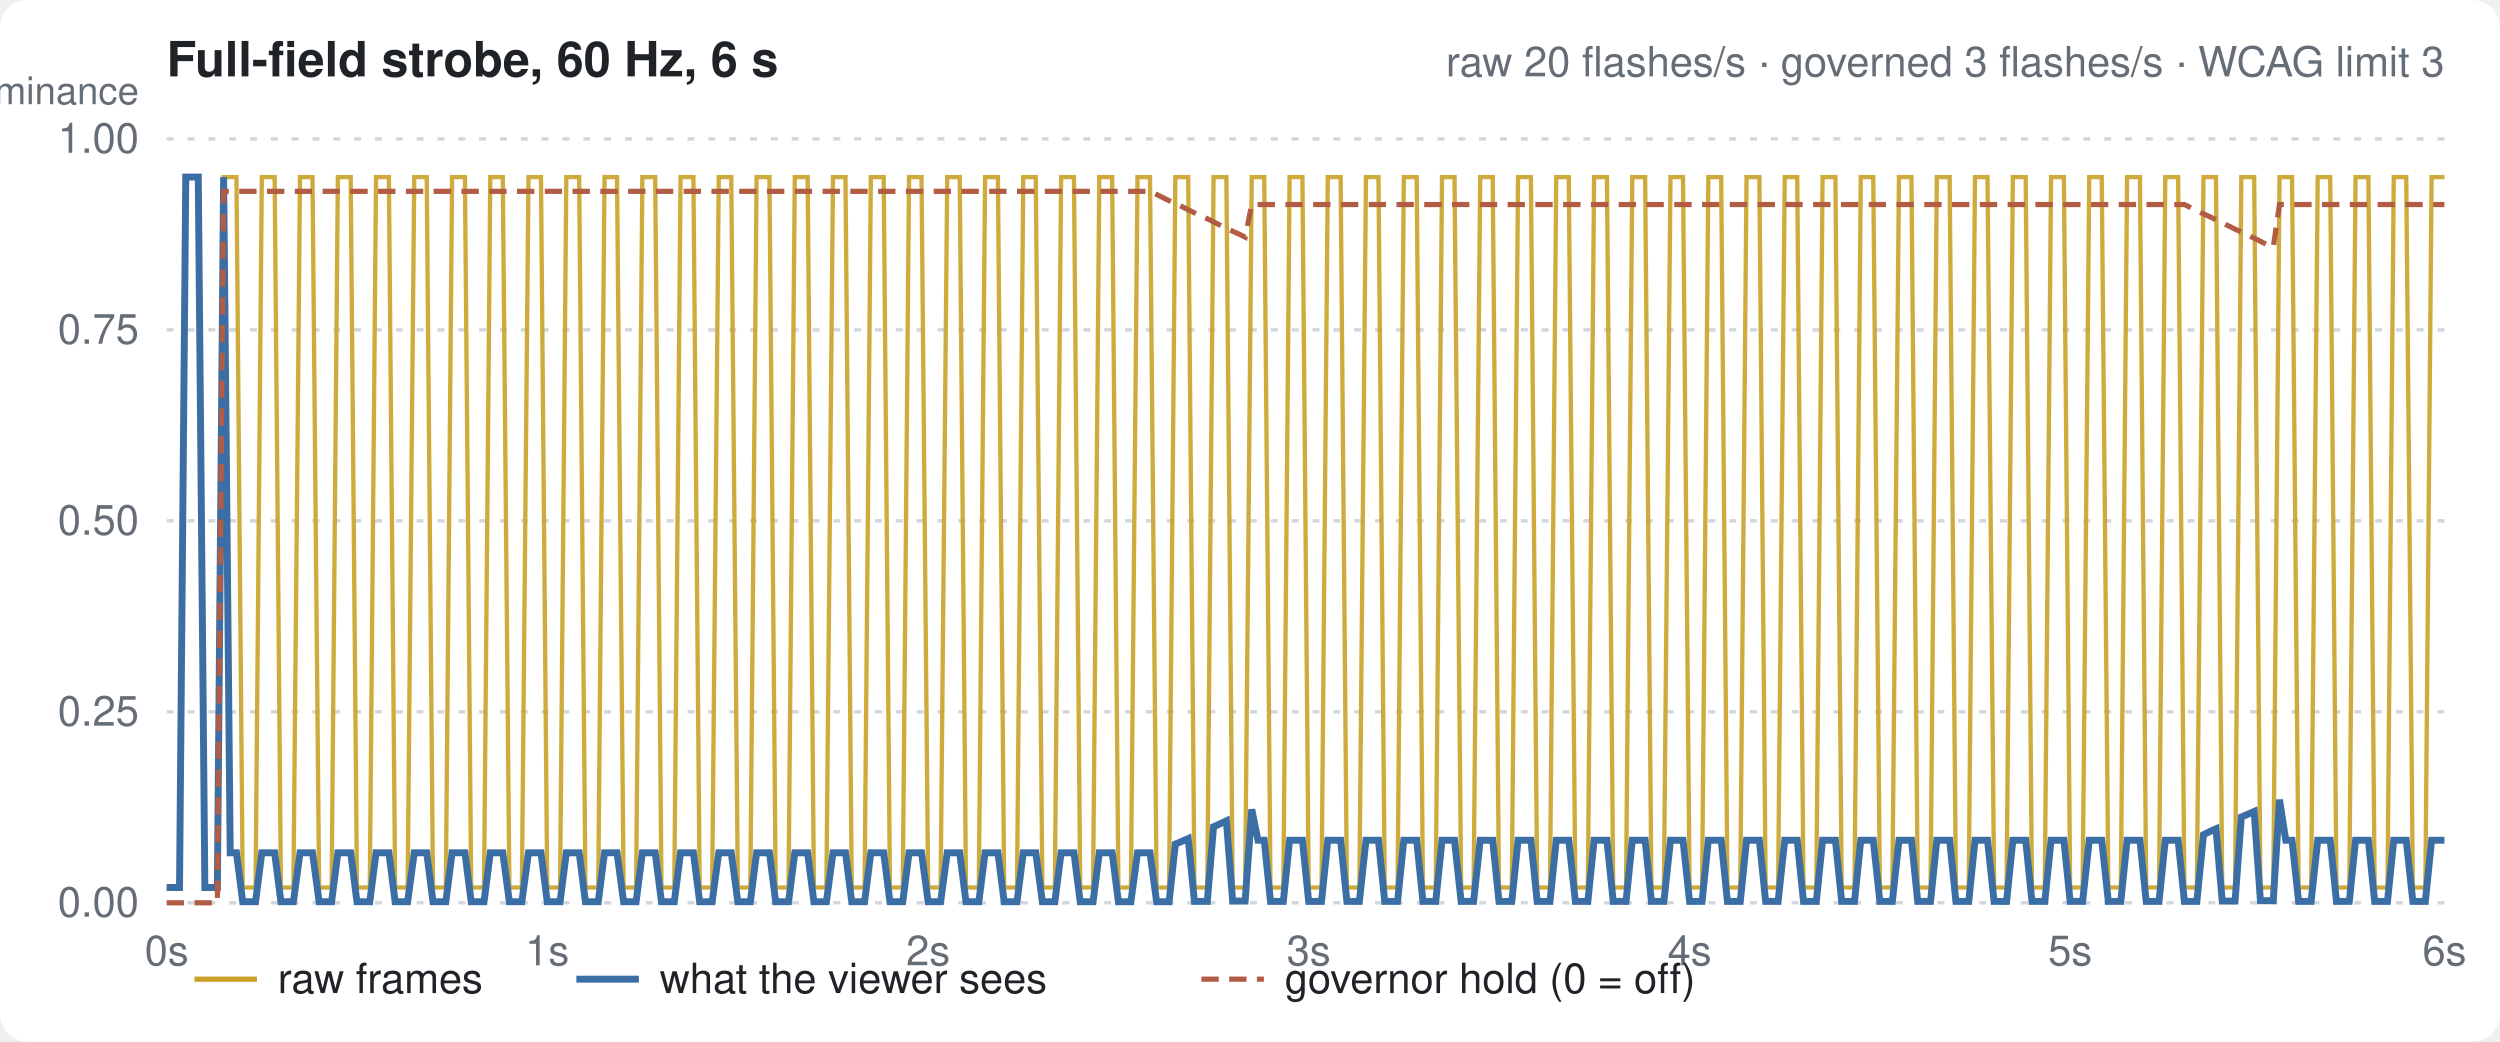
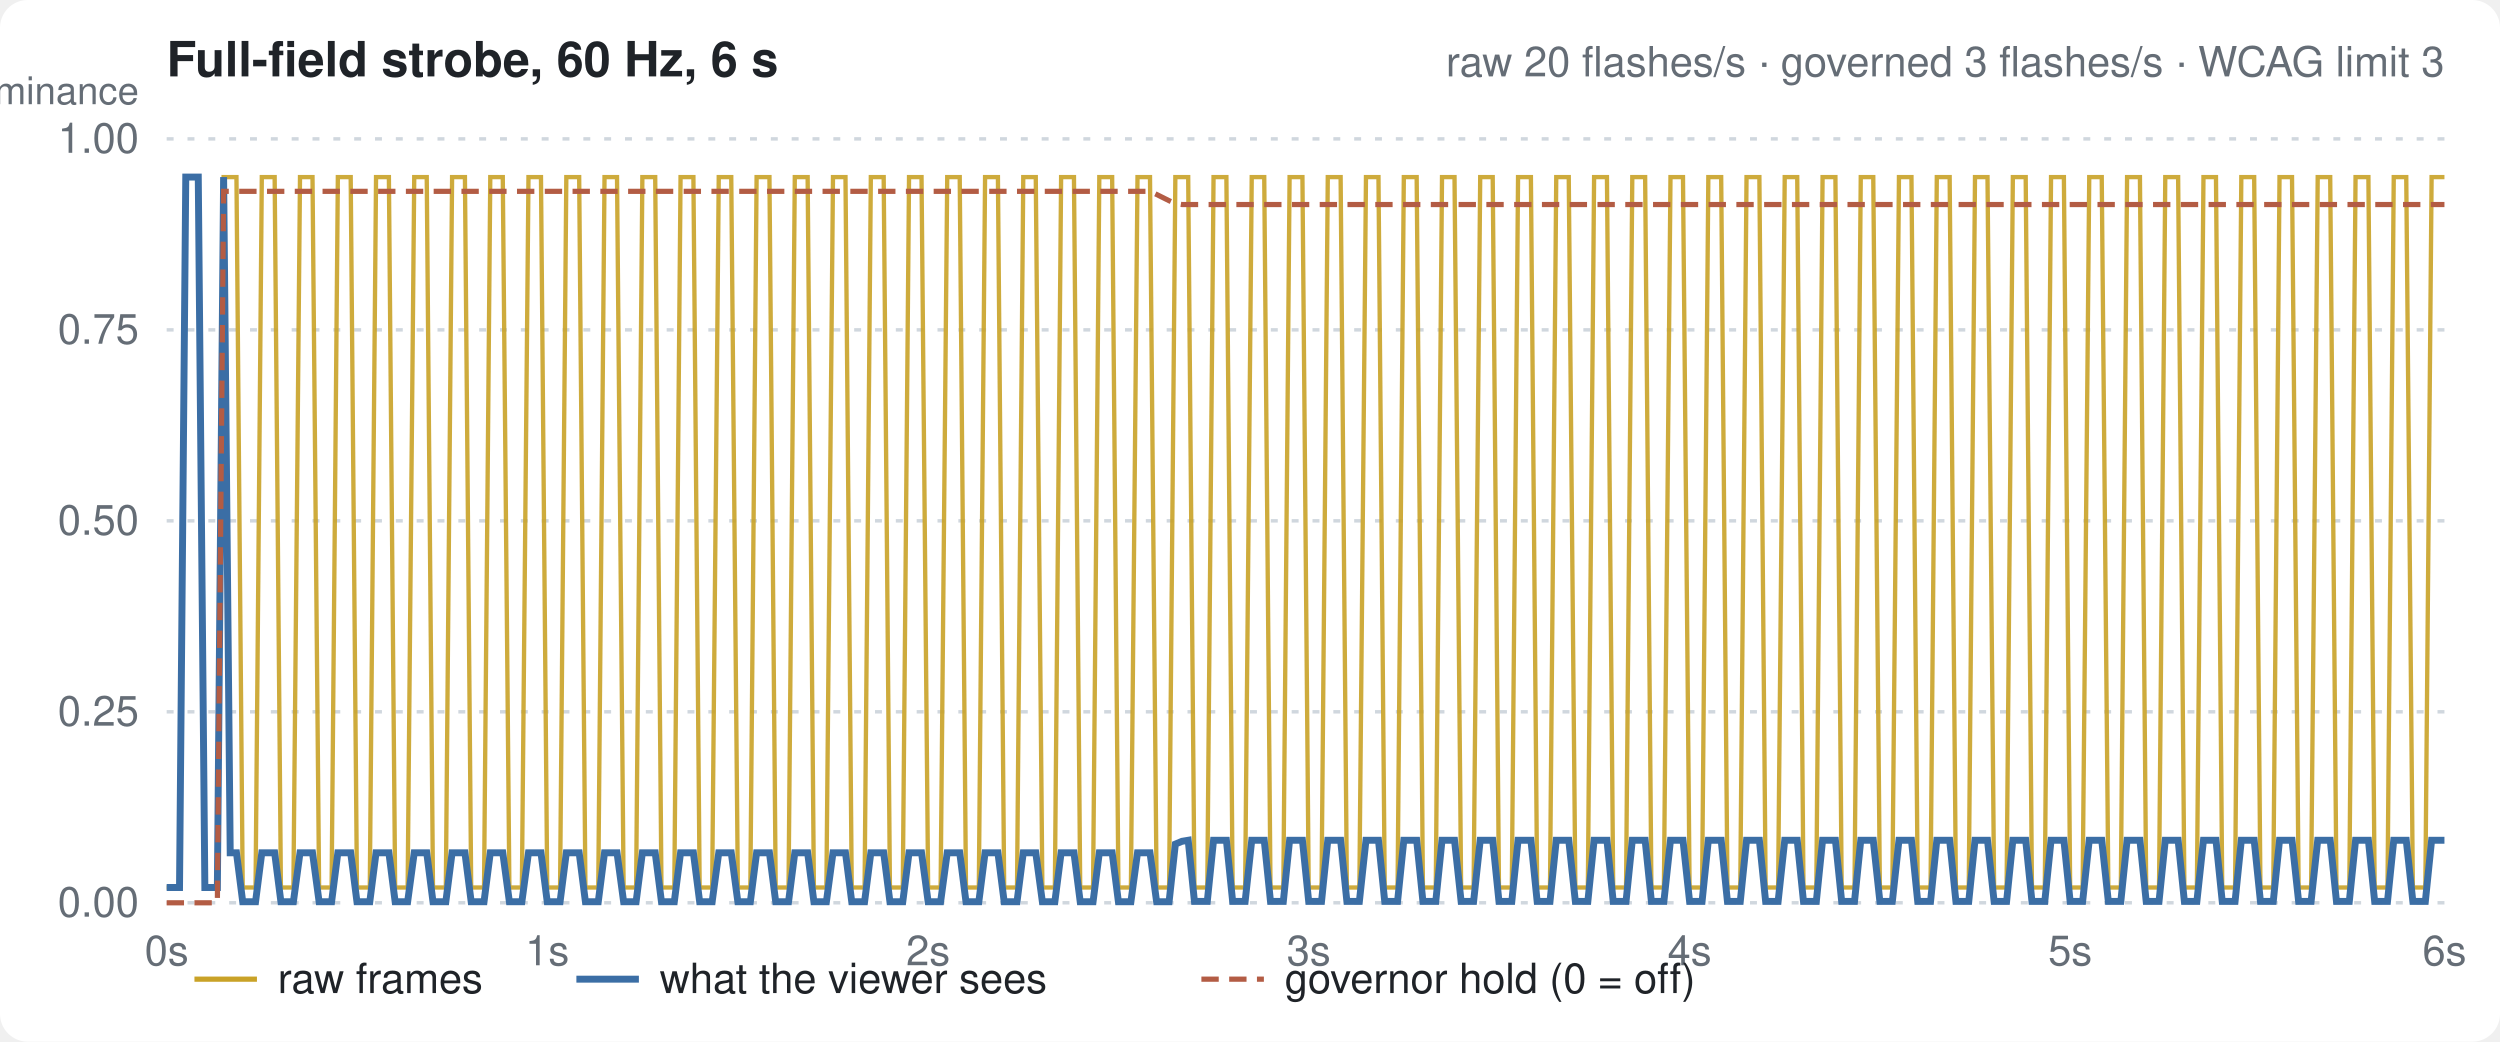
<svg xmlns="http://www.w3.org/2000/svg" width="720" height="300" viewBox="0 0 720 300" font-family="ui-sans-serif, system-ui, -apple-system, Segoe UI, Helvetica, Arial, sans-serif" font-size="12" role="img" aria-label="A full-field strobe at 20 flashes per second, and the same strobe as seen through the governor at 3 flashes per second">
  <rect width="720" height="300" fill="#ffffff" rx="8" />
  <text x="48" y="22" fill="#1f2328" font-weight="600" font-size="14">Full-field strobe, 60 Hz, 6 s</text>
  <text x="704" y="22" text-anchor="end" fill="#656d76">raw 20 flashes/s · governed 3 flashes/s · WCAG limit 3</text>
  <line x1="48" y1="260.0" x2="704" y2="260.0" stroke="#d0d7de" stroke-dasharray="2 4" />
  <text x="40" y="264.0" text-anchor="end" fill="#656d76">0.00</text>
  <line x1="48" y1="205.0" x2="704" y2="205.0" stroke="#d0d7de" stroke-dasharray="2 4" />
  <text x="40" y="209.0" text-anchor="end" fill="#656d76">0.25</text>
  <line x1="48" y1="150.0" x2="704" y2="150.0" stroke="#d0d7de" stroke-dasharray="2 4" />
  <text x="40" y="154.0" text-anchor="end" fill="#656d76">0.50</text>
  <line x1="48" y1="95.0" x2="704" y2="95.0" stroke="#d0d7de" stroke-dasharray="2 4" />
  <text x="40" y="99.0" text-anchor="end" fill="#656d76">0.75</text>
  <line x1="48" y1="40.0" x2="704" y2="40.0" stroke="#d0d7de" stroke-dasharray="2 4" />
  <text x="40" y="44.0" text-anchor="end" fill="#656d76">1.00</text>
  <text x="48.0" y="278" text-anchor="middle" fill="#656d76">0s</text>
  <text x="157.6" y="278" text-anchor="middle" fill="#656d76">1s</text>
  <text x="267.3" y="278" text-anchor="middle" fill="#656d76">2s</text>
  <text x="376.9" y="278" text-anchor="middle" fill="#656d76">3s</text>
  <text x="486.6" y="278" text-anchor="middle" fill="#656d76">4s</text>
  <text x="596.2" y="278" text-anchor="middle" fill="#656d76">5s</text>
  <text x="704.0" y="278" text-anchor="middle" fill="#656d76">6s</text>
  <text x="40" y="30" text-anchor="end" fill="#656d76" font-size="11">luminance</text>
  <polyline fill="none" stroke="#c9a227" stroke-width="1.25" opacity="0.9" points="48.0,255.6 49.8,255.6 51.7,255.6 53.5,51.0 55.3,51.0 57.1,51.0 59.0,255.6 60.8,255.6 62.6,255.6 64.4,51.0 66.3,51.0 68.1,51.0 69.9,255.6 71.8,255.6 73.6,255.6 75.4,51.0 77.2,51.0 79.1,51.0 80.9,255.6 82.7,255.6 84.5,255.6 86.4,51.0 88.2,51.0 90.0,51.0 91.9,255.6 93.7,255.6 95.5,255.6 97.3,51.0 99.2,51.0 101.0,51.0 102.8,255.6 104.6,255.6 106.5,255.6 108.3,51.0 110.1,51.0 112.0,51.0 113.8,255.6 115.6,255.6 117.4,255.6 119.3,51.0 121.1,51.0 122.9,51.0 124.7,255.6 126.6,255.6 128.4,255.6 130.2,51.0 132.1,51.0 133.9,51.0 135.7,255.6 137.5,255.6 139.4,255.6 141.2,51.0 143.0,51.0 144.8,51.0 146.7,255.6 148.5,255.6 150.3,255.6 152.2,51.0 154.0,51.0 155.8,51.0 157.6,255.6 159.5,255.6 161.3,255.6 163.1,51.0 164.9,51.0 166.8,51.0 168.6,255.6 170.4,255.6 172.3,255.6 174.1,51.0 175.9,51.0 177.7,51.0 179.6,255.6 181.4,255.6 183.2,255.6 185.0,51.0 186.9,51.0 188.7,51.0 190.5,255.6 192.4,255.6 194.2,255.6 196.0,51.0 197.8,51.0 199.7,51.0 201.5,255.6 203.3,255.6 205.1,255.6 207.0,51.0 208.8,51.0 210.6,51.0 212.5,255.6 214.3,255.6 216.1,255.6 217.9,51.0 219.8,51.0 221.6,51.0 223.4,255.6 225.2,255.6 227.1,255.6 228.9,51.0 230.7,51.0 232.6,51.0 234.4,255.6 236.2,255.6 238.0,255.6 239.9,51.0 241.7,51.0 243.5,51.0 245.3,255.6 247.2,255.6 249.0,255.6 250.8,51.0 252.7,51.0 254.5,51.0 256.3,255.6 258.1,255.6 260.0,255.6 261.8,51.0 263.6,51.0 265.4,51.0 267.3,255.6 269.1,255.6 270.9,255.6 272.8,51.0 274.6,51.0 276.4,51.0 278.2,255.6 280.1,255.6 281.9,255.6 283.7,51.0 285.5,51.0 287.4,51.0 289.2,255.6 291.0,255.6 292.9,255.6 294.7,51.0 296.5,51.0 298.3,51.0 300.2,255.6 302.0,255.6 303.8,255.6 305.6,51.0 307.5,51.0 309.3,51.0 311.1,255.6 313.0,255.6 314.8,255.6 316.6,51.0 318.4,51.0 320.3,51.0 322.1,255.6 323.9,255.6 325.7,255.6 327.6,51.0 329.4,51.0 331.2,51.0 333.1,255.6 334.9,255.6 336.7,255.6 338.5,51.0 340.4,51.0 342.2,51.0 344.0,255.6 345.8,255.6 347.7,255.6 349.5,51.0 351.3,51.0 353.2,51.0 355.0,255.6 356.8,255.6 358.6,255.6 360.5,51.0 362.3,51.0 364.1,51.0 365.9,255.6 367.8,255.6 369.6,255.6 371.4,51.0 373.3,51.0 375.1,51.0 376.9,255.6 378.7,255.6 380.6,255.6 382.4,51.0 384.2,51.0 386.1,51.0 387.9,255.6 389.7,255.6 391.5,255.6 393.4,51.0 395.2,51.0 397.0,51.0 398.8,255.6 400.7,255.6 402.5,255.6 404.3,51.0 406.2,51.0 408.0,51.0 409.8,255.6 411.6,255.6 413.5,255.6 415.3,51.0 417.1,51.0 418.9,51.0 420.8,255.6 422.6,255.6 424.4,255.6 426.3,51.0 428.1,51.0 429.9,51.0 431.7,255.6 433.6,255.6 435.4,255.6 437.2,51.0 439.0,51.0 440.9,51.0 442.7,255.6 444.5,255.6 446.4,255.6 448.2,51.0 450.0,51.0 451.8,51.0 453.7,255.6 455.5,255.6 457.3,255.6 459.1,51.0 461.0,51.0 462.8,51.0 464.6,255.6 466.5,255.6 468.3,255.6 470.1,51.0 471.9,51.0 473.8,51.0 475.6,255.6 477.4,255.6 479.2,255.6 481.1,51.0 482.9,51.0 484.7,51.0 486.6,255.6 488.4,255.6 490.2,255.6 492.0,51.0 493.9,51.0 495.7,51.0 497.5,255.6 499.3,255.6 501.2,255.6 503.0,51.0 504.8,51.0 506.7,51.0 508.5,255.6 510.3,255.6 512.1,255.6 514.0,51.0 515.8,51.0 517.6,51.0 519.4,255.6 521.3,255.6 523.1,255.6 524.9,51.0 526.8,51.0 528.6,51.0 530.4,255.6 532.2,255.6 534.1,255.6 535.9,51.0 537.7,51.0 539.5,51.0 541.4,255.6 543.2,255.6 545.0,255.6 546.9,51.0 548.7,51.0 550.5,51.0 552.3,255.6 554.2,255.6 556.0,255.6 557.8,51.0 559.6,51.0 561.5,51.0 563.3,255.6 565.1,255.6 567.0,255.6 568.8,51.0 570.6,51.0 572.4,51.0 574.3,255.6 576.1,255.6 577.9,255.6 579.7,51.0 581.6,51.0 583.4,51.0 585.2,255.6 587.1,255.6 588.9,255.6 590.7,51.0 592.5,51.0 594.4,51.0 596.2,255.6 598.0,255.6 599.8,255.6 601.7,51.0 603.5,51.0 605.3,51.0 607.2,255.6 609.0,255.6 610.8,255.6 612.6,51.0 614.5,51.0 616.3,51.0 618.1,255.6 619.9,255.6 621.8,255.6 623.6,51.0 625.4,51.0 627.3,51.0 629.1,255.6 630.9,255.6 632.7,255.6 634.6,51.0 636.4,51.0 638.2,51.0 640.0,255.6 641.9,255.6 643.7,255.6 645.5,51.0 647.4,51.0 649.2,51.0 651.0,255.6 652.8,255.6 654.7,255.6 656.5,51.0 658.3,51.0 660.1,51.0 662.0,255.6 663.8,255.6 665.6,255.6 667.5,51.0 669.3,51.0 671.1,51.0 672.9,255.6 674.8,255.6 676.6,255.6 678.4,51.0 680.2,51.0 682.1,51.0 683.9,255.6 685.7,255.6 687.6,255.6 689.4,51.0 691.2,51.0 693.0,51.0 694.9,255.6 696.7,255.6 698.5,255.6 700.3,51.0 702.2,51.0 704.0,51.0" />
-   <polyline fill="none" stroke="#3b6ea5" stroke-width="2" points="48.0,255.6 49.8,255.6 51.7,255.6 53.5,51.0 55.3,51.0 57.1,51.0 59.0,255.6 60.8,255.6 62.6,255.6 64.4,51.0 66.3,245.6 68.1,245.6 69.9,259.7 71.8,259.7 73.6,259.7 75.4,245.6 77.2,245.6 79.1,245.6 80.9,259.7 82.7,259.7 84.5,259.7 86.4,245.6 88.2,245.6 90.0,245.6 91.9,259.7 93.7,259.7 95.5,259.7 97.3,245.6 99.2,245.6 101.0,245.6 102.8,259.7 104.6,259.7 106.5,259.7 108.3,245.6 110.1,245.6 112.0,245.6 113.8,259.7 115.6,259.7 117.4,259.7 119.3,245.6 121.1,245.6 122.9,245.6 124.7,259.7 126.6,259.7 128.4,259.7 130.2,245.6 132.1,245.6 133.9,245.6 135.7,259.7 137.5,259.7 139.4,259.7 141.2,245.6 143.0,245.6 144.8,245.6 146.7,259.7 148.5,259.7 150.3,259.7 152.2,245.6 154.0,245.6 155.8,245.6 157.6,259.7 159.5,259.7 161.3,259.7 163.1,245.6 164.9,245.6 166.8,245.6 168.6,259.7 170.4,259.7 172.3,259.7 174.1,245.6 175.9,245.6 177.7,245.6 179.6,259.7 181.4,259.7 183.2,259.7 185.0,245.6 186.9,245.6 188.7,245.6 190.5,259.7 192.4,259.7 194.2,259.7 196.0,245.6 197.8,245.6 199.7,245.6 201.5,259.7 203.3,259.7 205.1,259.7 207.0,245.6 208.8,245.6 210.6,245.6 212.5,259.7 214.3,259.7 216.1,259.7 217.9,245.6 219.8,245.6 221.6,245.6 223.4,259.7 225.2,259.7 227.1,259.7 228.9,245.6 230.7,245.6 232.6,245.6 234.4,259.7 236.2,259.7 238.0,259.7 239.9,245.6 241.7,245.6 243.5,245.6 245.3,259.7 247.2,259.7 249.0,259.7 250.8,245.6 252.7,245.6 254.5,245.6 256.3,259.7 258.1,259.7 260.0,259.7 261.8,245.6 263.6,245.6 265.4,245.6 267.3,259.7 269.1,259.7 270.9,259.7 272.8,245.6 274.6,245.6 276.4,245.6 278.2,259.7 280.1,259.7 281.9,259.7 283.7,245.6 285.5,245.6 287.4,245.6 289.2,259.7 291.0,259.7 292.9,259.7 294.7,245.6 296.5,245.6 298.3,245.6 300.2,259.7 302.0,259.7 303.8,259.7 305.6,245.6 307.5,245.6 309.3,245.6 311.1,259.7 313.0,259.7 314.8,259.7 316.6,245.6 318.4,245.6 320.3,245.6 322.1,259.7 323.9,259.7 325.7,259.7 327.6,245.6 329.4,245.6 331.2,245.6 333.1,259.7 334.9,259.7 336.7,259.7 338.5,243.1 340.4,242.3 342.2,241.5 344.0,259.6 345.8,259.6 347.7,259.6 349.5,238.1 351.3,237.3 353.2,236.4 355.0,259.5 356.8,259.5 358.6,259.5 360.5,233.1 362.3,242.0 364.1,242.0 365.9,259.6 367.8,259.6 369.6,259.6 371.4,242.0 373.3,242.0 375.1,242.0 376.9,259.6 378.7,259.6 380.6,259.6 382.4,242.0 384.2,242.0 386.1,242.0 387.9,259.6 389.7,259.6 391.5,259.6 393.4,242.0 395.2,242.0 397.0,242.0 398.8,259.6 400.7,259.6 402.5,259.6 404.3,242.0 406.2,242.0 408.0,242.0 409.8,259.6 411.6,259.6 413.5,259.6 415.3,242.0 417.1,242.0 418.9,242.0 420.8,259.6 422.6,259.6 424.4,259.6 426.3,242.0 428.1,242.0 429.9,242.0 431.7,259.6 433.6,259.6 435.4,259.6 437.2,242.0 439.0,242.0 440.9,242.0 442.7,259.6 444.5,259.6 446.4,259.6 448.2,242.0 450.0,242.0 451.8,242.0 453.7,259.6 455.5,259.6 457.3,259.6 459.1,242.0 461.0,242.0 462.8,242.0 464.6,259.6 466.5,259.6 468.3,259.6 470.1,242.0 471.9,242.0 473.8,242.0 475.6,259.6 477.4,259.6 479.2,259.6 481.1,242.0 482.9,242.0 484.7,242.0 486.6,259.6 488.4,259.6 490.2,259.6 492.0,242.0 493.9,242.0 495.7,242.0 497.5,259.6 499.3,259.6 501.2,259.6 503.0,242.0 504.8,242.0 506.7,242.0 508.5,259.6 510.3,259.6 512.1,259.6 514.0,242.0 515.8,242.0 517.6,242.0 519.4,259.6 521.3,259.6 523.1,259.6 524.9,242.0 526.8,242.0 528.6,242.0 530.4,259.6 532.2,259.6 534.1,259.6 535.9,242.0 537.7,242.0 539.5,242.0 541.4,259.6 543.2,259.6 545.0,259.6 546.9,242.0 548.7,242.0 550.5,242.0 552.3,259.6 554.2,259.6 556.0,259.6 557.8,242.0 559.6,242.0 561.5,242.0 563.3,259.6 565.1,259.6 567.0,259.6 568.8,242.0 570.6,242.0 572.4,242.0 574.3,259.6 576.1,259.6 577.9,259.6 579.7,242.0 581.6,242.0 583.4,242.0 585.2,259.6 587.1,259.6 588.9,259.6 590.7,242.0 592.5,242.0 594.4,242.0 596.2,259.6 598.0,259.6 599.8,259.6 601.7,242.0 603.5,242.0 605.3,242.0 607.2,259.6 609.0,259.6 610.8,259.6 612.6,242.0 614.5,242.0 616.3,242.0 618.1,259.6 619.9,259.6 621.8,259.6 623.6,242.0 625.4,242.0 627.3,242.0 629.1,259.6 630.9,259.6 632.7,259.6 634.6,240.4 636.4,239.5 638.2,238.7 640.0,259.5 641.9,259.5 643.7,259.5 645.5,235.3 647.4,234.5 649.2,233.7 651.0,259.4 652.8,259.4 654.7,259.4 656.5,230.3 658.3,242.0 660.1,242.0 662.0,259.6 663.8,259.6 665.6,259.6 667.5,242.0 669.3,242.0 671.1,242.0 672.9,259.6 674.8,259.6 676.6,259.6 678.4,242.0 680.2,242.0 682.1,242.0 683.9,259.6 685.7,259.6 687.6,259.6 689.4,242.0 691.2,242.0 693.0,242.0 694.9,259.6 696.7,259.6 698.5,259.6 700.3,242.0 702.2,242.0 704.0,242.0" />
-   <polyline fill="none" stroke="#b35c44" stroke-width="1.5" stroke-dasharray="5 3" points="48.0,260.0 49.8,260.0 51.7,260.0 53.5,260.0 55.3,260.0 57.1,260.0 59.0,260.0 60.8,260.0 62.6,260.0 64.4,55.1 66.3,55.1 68.1,55.1 69.9,55.1 71.8,55.1 73.6,55.1 75.4,55.1 77.2,55.1 79.1,55.1 80.9,55.1 82.7,55.1 84.5,55.1 86.4,55.1 88.2,55.1 90.0,55.1 91.9,55.1 93.7,55.1 95.5,55.1 97.3,55.1 99.2,55.1 101.0,55.1 102.8,55.1 104.6,55.1 106.5,55.1 108.3,55.1 110.1,55.1 112.0,55.1 113.8,55.1 115.6,55.1 117.4,55.1 119.3,55.1 121.1,55.1 122.9,55.1 124.7,55.1 126.6,55.1 128.4,55.1 130.2,55.1 132.1,55.1 133.9,55.1 135.7,55.1 137.5,55.1 139.4,55.1 141.2,55.1 143.0,55.1 144.8,55.1 146.7,55.1 148.5,55.1 150.3,55.1 152.2,55.1 154.0,55.1 155.8,55.1 157.6,55.1 159.5,55.1 161.3,55.1 163.1,55.1 164.9,55.1 166.8,55.1 168.6,55.1 170.4,55.1 172.3,55.1 174.1,55.1 175.9,55.1 177.7,55.1 179.6,55.1 181.4,55.1 183.2,55.1 185.0,55.1 186.9,55.1 188.7,55.1 190.5,55.1 192.4,55.1 194.2,55.1 196.0,55.1 197.8,55.1 199.7,55.1 201.5,55.1 203.3,55.1 205.1,55.1 207.0,55.1 208.8,55.1 210.6,55.1 212.5,55.1 214.3,55.1 216.1,55.1 217.9,55.1 219.8,55.1 221.6,55.1 223.4,55.1 225.2,55.1 227.1,55.1 228.9,55.1 230.7,55.1 232.6,55.1 234.4,55.1 236.2,55.1 238.0,55.1 239.9,55.1 241.7,55.1 243.5,55.1 245.3,55.1 247.2,55.1 249.0,55.1 250.8,55.1 252.7,55.1 254.5,55.1 256.3,55.1 258.1,55.1 260.0,55.1 261.8,55.1 263.6,55.1 265.4,55.1 267.3,55.1 269.1,55.1 270.9,55.1 272.8,55.1 274.6,55.1 276.4,55.1 278.2,55.1 280.1,55.1 281.9,55.1 283.7,55.1 285.5,55.1 287.4,55.1 289.2,55.1 291.0,55.1 292.9,55.1 294.7,55.1 296.5,55.1 298.3,55.1 300.2,55.1 302.0,55.1 303.8,55.1 305.6,55.1 307.5,55.1 309.3,55.1 311.1,55.1 313.0,55.1 314.8,55.1 316.6,55.1 318.4,55.1 320.3,55.1 322.1,55.1 323.9,55.1 325.7,55.1 327.6,55.1 329.4,55.1 331.2,55.1 333.1,56.0 334.9,56.9 336.7,57.8 338.5,58.6 340.4,59.5 342.2,60.4 344.0,61.3 345.8,62.2 347.7,63.0 349.5,63.9 351.3,64.8 353.2,65.7 355.0,66.6 356.8,67.4 358.6,68.3 360.5,58.9 362.3,58.9 364.1,58.9 365.9,58.9 367.8,58.9 369.6,58.9 371.4,58.9 373.3,58.9 375.1,58.9 376.9,58.9 378.7,58.9 380.6,58.9 382.4,58.9 384.2,58.9 386.1,58.9 387.9,58.9 389.7,58.9 391.5,58.9 393.4,58.9 395.2,58.9 397.0,58.9 398.8,58.9 400.7,58.9 402.5,58.9 404.3,58.9 406.2,58.9 408.0,58.9 409.8,58.9 411.6,58.9 413.5,58.9 415.3,58.9 417.1,58.9 418.9,58.9 420.8,58.9 422.6,58.9 424.4,58.9 426.3,58.9 428.1,58.9 429.9,58.9 431.7,58.9 433.6,58.9 435.4,58.9 437.2,58.9 439.0,58.9 440.9,58.9 442.7,58.9 444.5,58.9 446.4,58.9 448.2,58.9 450.0,58.9 451.8,58.9 453.7,58.9 455.5,58.9 457.3,58.9 459.1,58.9 461.0,58.9 462.8,58.9 464.6,58.9 466.5,58.9 468.3,58.9 470.1,58.9 471.9,58.9 473.8,58.9 475.6,58.9 477.4,58.9 479.2,58.9 481.1,58.9 482.9,58.9 484.7,58.9 486.6,58.9 488.4,58.9 490.2,58.9 492.0,58.9 493.9,58.9 495.7,58.9 497.5,58.9 499.3,58.9 501.2,58.9 503.0,58.9 504.8,58.9 506.7,58.9 508.5,58.9 510.3,58.9 512.1,58.9 514.0,58.9 515.8,58.9 517.6,58.9 519.4,58.9 521.3,58.9 523.1,58.9 524.9,58.9 526.8,58.9 528.6,58.9 530.4,58.9 532.2,58.9 534.1,58.9 535.9,58.9 537.7,58.9 539.5,58.9 541.4,58.9 543.2,58.9 545.0,58.9 546.9,58.9 548.7,58.9 550.5,58.9 552.3,58.9 554.2,58.9 556.0,58.9 557.8,58.9 559.6,58.9 561.5,58.9 563.3,58.9 565.1,58.9 567.0,58.9 568.8,58.9 570.6,58.9 572.4,58.9 574.3,58.9 576.1,58.9 577.9,58.9 579.7,58.9 581.6,58.9 583.4,58.9 585.2,58.9 587.1,58.9 588.9,58.9 590.7,58.9 592.5,58.9 594.4,58.9 596.2,58.9 598.0,58.9 599.8,58.9 601.7,58.9 603.5,58.9 605.3,58.9 607.2,58.9 609.0,58.9 610.8,58.9 612.6,58.9 614.5,58.9 616.3,58.9 618.1,58.9 619.9,58.9 621.8,58.9 623.6,58.9 625.4,58.9 627.3,58.9 629.1,58.9 630.9,59.8 632.7,60.7 634.6,61.6 636.4,62.4 638.2,63.3 640.0,64.2 641.9,65.1 643.7,66.0 645.5,66.8 647.4,67.7 649.2,68.6 651.0,69.5 652.8,70.4 654.7,71.2 656.5,58.9 658.3,58.9 660.1,58.9 662.0,58.9 663.8,58.9 665.6,58.9 667.5,58.9 669.3,58.9 671.1,58.9 672.9,58.9 674.8,58.9 676.6,58.9 678.4,58.9 680.2,58.9 682.1,58.9 683.9,58.9 685.7,58.9 687.6,58.9 689.4,58.9 691.2,58.9 693.0,58.9 694.9,58.9 696.7,58.9 698.5,58.9 700.3,58.9 702.2,58.9 704.0,58.9" />
+   <polyline fill="none" stroke="#3b6ea5" stroke-width="2" points="48.0,255.6 49.8,255.6 51.7,255.6 53.5,51.0 55.3,51.0 57.1,51.0 59.0,255.6 60.8,255.6 62.6,255.6 64.4,51.0 66.3,245.6 68.1,245.6 69.9,259.7 71.8,259.7 73.6,259.7 75.4,245.6 77.2,245.6 79.1,245.6 80.9,259.7 82.7,259.7 84.5,259.7 86.4,245.6 88.2,245.6 90.0,245.6 91.9,259.7 93.7,259.7 95.5,259.7 97.3,245.6 99.2,245.6 101.0,245.6 102.8,259.7 104.6,259.7 106.5,259.7 108.3,245.6 110.1,245.6 112.0,245.6 113.8,259.7 115.6,259.7 117.4,259.7 119.3,245.6 121.1,245.6 122.9,245.6 124.7,259.7 126.6,259.7 128.4,259.7 130.2,245.6 132.1,245.6 133.9,245.6 135.7,259.7 137.5,259.7 139.4,259.7 141.2,245.6 143.0,245.6 144.8,245.6 146.7,259.7 148.5,259.7 150.3,259.7 152.2,245.6 154.0,245.6 155.8,245.6 157.6,259.7 159.5,259.7 161.3,259.7 163.1,245.6 164.9,245.6 166.8,245.6 168.6,259.7 170.4,259.7 172.3,259.7 174.1,245.6 175.9,245.6 177.7,245.6 179.6,259.7 181.4,259.7 183.2,259.7 185.0,245.6 186.9,245.6 188.7,245.6 190.5,259.7 192.4,259.7 194.2,259.7 196.0,245.6 197.8,245.6 199.7,245.6 201.5,259.7 203.3,259.7 205.1,259.7 207.0,245.6 208.8,245.6 210.6,245.6 212.5,259.7 214.3,259.7 216.1,259.7 217.9,245.6 219.8,245.6 221.6,245.6 223.4,259.7 225.2,259.7 227.1,259.7 228.9,245.6 230.7,245.6 232.6,245.6 234.4,259.7 236.2,259.7 238.0,259.7 239.9,245.6 241.7,245.6 243.5,245.6 245.3,259.7 247.2,259.7 249.0,259.7 250.8,245.6 252.7,245.6 254.5,245.6 256.3,259.7 258.1,259.7 260.0,259.7 261.8,245.6 263.6,245.6 265.4,245.6 267.3,259.7 269.1,259.7 270.9,259.7 272.8,245.6 274.6,245.6 276.4,245.6 278.2,259.7 280.1,259.7 281.9,259.7 283.7,245.6 285.5,245.6 287.4,245.6 289.2,259.7 291.0,259.7 292.9,259.7 294.7,245.6 296.5,245.6 298.3,245.6 300.2,259.7 302.0,259.7 303.8,259.7 305.6,245.6 307.5,245.6 309.3,245.6 311.1,259.7 313.0,259.7 314.8,259.7 316.6,245.6 318.4,245.6 320.3,245.6 322.1,259.7 323.9,259.7 325.7,259.7 327.6,245.6 329.4,245.6 331.2,245.6 333.1,259.7 334.9,259.7 336.7,259.7 338.5,243.1 340.4,242.3 342.2,242.0 344.0,259.6 345.8,259.6 347.7,259.6 349.5,242.0 351.3,242.0 353.2,242.0 355.0,259.6 356.8,259.6 358.6,259.6 360.5,242.0 362.3,242.0 364.1,242.0 365.9,259.6 367.8,259.6 369.6,259.6 371.4,242.0 373.3,242.0 375.1,242.0 376.9,259.6 378.7,259.6 380.6,259.6 382.4,242.0 384.2,242.0 386.1,242.0 387.9,259.6 389.7,259.6 391.5,259.6 393.4,242.0 395.2,242.0 397.0,242.0 398.8,259.6 400.7,259.6 402.5,259.6 404.3,242.0 406.2,242.0 408.0,242.0 409.8,259.6 411.6,259.6 413.5,259.6 415.3,242.0 417.1,242.0 418.9,242.0 420.8,259.6 422.6,259.6 424.4,259.6 426.3,242.0 428.1,242.0 429.9,242.0 431.7,259.6 433.6,259.6 435.4,259.6 437.2,242.0 439.0,242.0 440.9,242.0 442.7,259.6 444.5,259.6 446.4,259.6 448.2,242.0 450.0,242.0 451.8,242.0 453.7,259.6 455.5,259.6 457.3,259.6 459.1,242.0 461.0,242.0 462.8,242.0 464.6,259.6 466.5,259.6 468.3,259.6 470.1,242.0 471.9,242.0 473.8,242.0 475.6,259.6 477.4,259.6 479.2,259.6 481.1,242.0 482.9,242.0 484.7,242.0 486.6,259.6 488.4,259.6 490.2,259.6 492.0,242.0 493.9,242.0 495.7,242.0 497.5,259.6 499.3,259.6 501.2,259.6 503.0,242.0 504.8,242.0 506.7,242.0 508.5,259.6 510.3,259.6 512.1,259.6 514.0,242.0 515.8,242.0 517.6,242.0 519.4,259.6 521.3,259.6 523.1,259.6 524.9,242.0 526.8,242.0 528.6,242.0 530.4,259.6 532.2,259.6 534.1,259.6 535.9,242.0 537.7,242.0 539.5,242.0 541.4,259.6 543.2,259.6 545.0,259.6 546.9,242.0 548.7,242.0 550.5,242.0 552.3,259.6 554.2,259.6 556.0,259.6 557.8,242.0 559.6,242.0 561.5,242.0 563.3,259.6 565.1,259.6 567.0,259.6 568.8,242.0 570.6,242.0 572.4,242.0 574.3,259.6 576.1,259.6 577.9,259.6 579.7,242.0 581.6,242.0 583.4,242.0 585.2,259.6 587.1,259.6 588.9,259.6 590.7,242.0 592.5,242.0 594.4,242.0 596.2,259.6 598.0,259.6 599.8,259.6 601.7,242.0 603.5,242.0 605.3,242.0 607.2,259.6 609.0,259.6 610.8,259.6 612.6,242.0 614.5,242.0 616.3,242.0 618.1,259.6 619.9,259.6 621.8,259.6 623.6,242.0 625.4,242.0 627.3,242.0 629.1,259.6 630.9,259.6 632.7,259.6 634.6,242.0 636.4,242.0 638.2,242.0 640.0,259.6 641.9,259.6 643.7,259.6 645.5,242.0 647.4,242.0 649.2,242.0 651.0,259.6 652.8,259.6 654.7,259.6 656.5,242.0 658.3,242.0 660.1,242.0 662.0,259.6 663.8,259.6 665.6,259.6 667.5,242.0 669.3,242.0 671.1,242.0 672.9,259.6 674.8,259.6 676.6,259.6 678.4,242.0 680.2,242.0 682.1,242.0 683.9,259.6 685.7,259.6 687.6,259.6 689.4,242.0 691.2,242.0 693.0,242.0 694.9,259.6 696.7,259.6 698.5,259.6 700.3,242.0 702.2,242.0 704.0,242.0" />
+   <polyline fill="none" stroke="#b35c44" stroke-width="1.5" stroke-dasharray="5 3" points="48.0,260.0 49.8,260.0 51.7,260.0 53.5,260.0 55.3,260.0 57.1,260.0 59.0,260.0 60.8,260.0 62.6,260.0 64.4,55.1 66.3,55.1 68.1,55.1 69.9,55.1 71.8,55.1 73.6,55.1 75.4,55.1 77.2,55.1 79.1,55.1 80.9,55.1 82.7,55.1 84.5,55.1 86.4,55.1 88.2,55.1 90.0,55.1 91.9,55.1 93.7,55.1 95.5,55.1 97.3,55.1 99.2,55.1 101.0,55.1 102.8,55.1 104.6,55.1 106.5,55.1 108.3,55.1 110.1,55.1 112.0,55.1 113.8,55.1 115.6,55.1 117.4,55.1 119.3,55.1 121.1,55.1 122.9,55.1 124.7,55.1 126.6,55.1 128.4,55.1 130.2,55.1 132.1,55.1 133.9,55.1 135.7,55.1 137.5,55.1 139.4,55.1 141.2,55.1 143.0,55.1 144.8,55.1 146.7,55.1 148.5,55.1 150.3,55.1 152.2,55.1 154.0,55.1 155.8,55.1 157.6,55.1 159.5,55.1 161.3,55.1 163.1,55.1 164.9,55.1 166.8,55.1 168.6,55.1 170.4,55.1 172.3,55.1 174.1,55.1 175.9,55.1 177.7,55.1 179.6,55.1 181.4,55.1 183.2,55.1 185.0,55.1 186.9,55.1 188.7,55.1 190.5,55.1 192.4,55.1 194.2,55.1 196.0,55.1 197.8,55.1 199.7,55.1 201.5,55.1 203.3,55.1 205.1,55.1 207.0,55.1 208.8,55.1 210.6,55.1 212.5,55.1 214.3,55.1 216.1,55.1 217.9,55.1 219.8,55.1 221.6,55.1 223.4,55.1 225.2,55.1 227.1,55.1 228.9,55.1 230.7,55.1 232.6,55.1 234.4,55.1 236.2,55.1 238.0,55.1 239.9,55.1 241.7,55.1 243.5,55.1 245.3,55.1 247.2,55.1 249.0,55.1 250.8,55.1 252.7,55.1 254.5,55.1 256.3,55.1 258.1,55.1 260.0,55.1 261.8,55.1 263.6,55.1 265.4,55.1 267.3,55.1 269.1,55.1 270.9,55.1 272.8,55.1 274.6,55.1 276.4,55.1 278.2,55.1 280.1,55.1 281.9,55.1 283.7,55.1 285.5,55.1 287.4,55.1 289.2,55.1 291.0,55.1 292.9,55.1 294.7,55.1 296.5,55.1 298.3,55.1 300.2,55.1 302.0,55.1 303.8,55.1 305.6,55.1 307.5,55.1 309.3,55.1 311.1,55.1 313.0,55.1 314.8,55.1 316.6,55.1 318.4,55.1 320.3,55.1 322.1,55.1 323.9,55.1 325.7,55.1 327.6,55.1 329.4,55.1 331.2,55.1 333.1,56.0 334.9,56.9 336.7,57.8 338.5,58.6 340.4,58.9 342.2,58.9 344.0,58.9 345.8,58.9 347.7,58.9 349.5,58.9 351.3,58.9 353.2,58.9 355.0,58.9 356.8,58.9 358.6,58.9 360.5,58.9 362.3,58.9 364.1,58.9 365.9,58.9 367.8,58.9 369.6,58.9 371.4,58.9 373.3,58.9 375.1,58.9 376.9,58.9 378.7,58.9 380.6,58.9 382.4,58.9 384.2,58.9 386.1,58.9 387.9,58.9 389.7,58.9 391.5,58.9 393.4,58.9 395.2,58.9 397.0,58.9 398.8,58.9 400.7,58.9 402.5,58.9 404.3,58.9 406.2,58.9 408.0,58.9 409.8,58.9 411.6,58.9 413.5,58.9 415.3,58.9 417.1,58.9 418.9,58.9 420.8,58.9 422.6,58.9 424.4,58.9 426.3,58.9 428.1,58.9 429.9,58.9 431.7,58.9 433.6,58.9 435.4,58.9 437.2,58.9 439.0,58.9 440.9,58.9 442.7,58.9 444.5,58.9 446.4,58.9 448.2,58.9 450.0,58.9 451.8,58.9 453.7,58.9 455.5,58.9 457.3,58.9 459.1,58.9 461.0,58.9 462.8,58.9 464.6,58.9 466.5,58.9 468.3,58.9 470.1,58.9 471.9,58.9 473.8,58.9 475.6,58.9 477.4,58.9 479.2,58.9 481.1,58.9 482.9,58.9 484.7,58.9 486.6,58.9 488.4,58.9 490.2,58.9 492.0,58.9 493.9,58.9 495.7,58.9 497.5,58.9 499.3,58.9 501.2,58.9 503.0,58.9 504.8,58.9 506.7,58.9 508.5,58.9 510.3,58.9 512.1,58.9 514.0,58.9 515.8,58.9 517.6,58.9 519.4,58.9 521.3,58.9 523.1,58.9 524.9,58.9 526.8,58.9 528.6,58.9 530.4,58.9 532.2,58.9 534.1,58.9 535.9,58.9 537.7,58.9 539.5,58.9 541.4,58.9 543.2,58.9 545.0,58.9 546.9,58.9 548.7,58.9 550.5,58.9 552.3,58.9 554.2,58.9 556.0,58.9 557.8,58.9 559.6,58.9 561.5,58.9 563.3,58.9 565.1,58.9 567.0,58.9 568.8,58.9 570.6,58.9 572.4,58.9 574.3,58.9 576.1,58.9 577.9,58.9 579.7,58.9 581.6,58.9 583.4,58.9 585.2,58.9 587.1,58.9 588.9,58.9 590.7,58.9 592.5,58.9 594.4,58.9 596.2,58.9 598.0,58.9 599.8,58.9 601.7,58.9 603.5,58.9 605.3,58.9 607.2,58.9 609.0,58.9 610.8,58.9 612.6,58.9 614.5,58.9 616.3,58.9 618.1,58.9 619.9,58.9 621.8,58.9 623.6,58.9 625.4,58.9 627.3,58.9 629.1,58.9 630.9,58.9 632.7,58.9 634.6,58.9 636.4,58.9 638.2,58.9 640.0,58.9 641.9,58.9 643.7,58.9 645.5,58.9 647.4,58.9 649.2,58.9 651.0,58.9 652.8,58.9 654.7,58.9 656.5,58.9 658.3,58.9 660.1,58.9 662.0,58.9 663.8,58.9 665.6,58.9 667.5,58.9 669.3,58.9 671.1,58.9 672.9,58.9 674.8,58.9 676.6,58.9 678.4,58.9 680.2,58.9 682.1,58.9 683.9,58.9 685.7,58.9 687.6,58.9 689.4,58.9 691.2,58.9 693.0,58.9 694.9,58.9 696.7,58.9 698.5,58.9 700.3,58.9 702.2,58.9 704.0,58.9" />
  <g transform="translate(56, 286)">
    <line x1="0" y1="-4" x2="18" y2="-4" stroke="#c9a227" stroke-width="1.5" />
    <text x="24" y="0" fill="#1f2328">raw frames</text>
    <line x1="110" y1="-4" x2="128" y2="-4" stroke="#3b6ea5" stroke-width="2" />
    <text x="134" y="0" fill="#1f2328">what the viewer sees</text>
    <line x1="290" y1="-4" x2="308" y2="-4" stroke="#b35c44" stroke-width="1.5" stroke-dasharray="5 3" />
    <text x="314" y="0" fill="#1f2328">governor hold (0 = off)</text>
  </g>
</svg>
